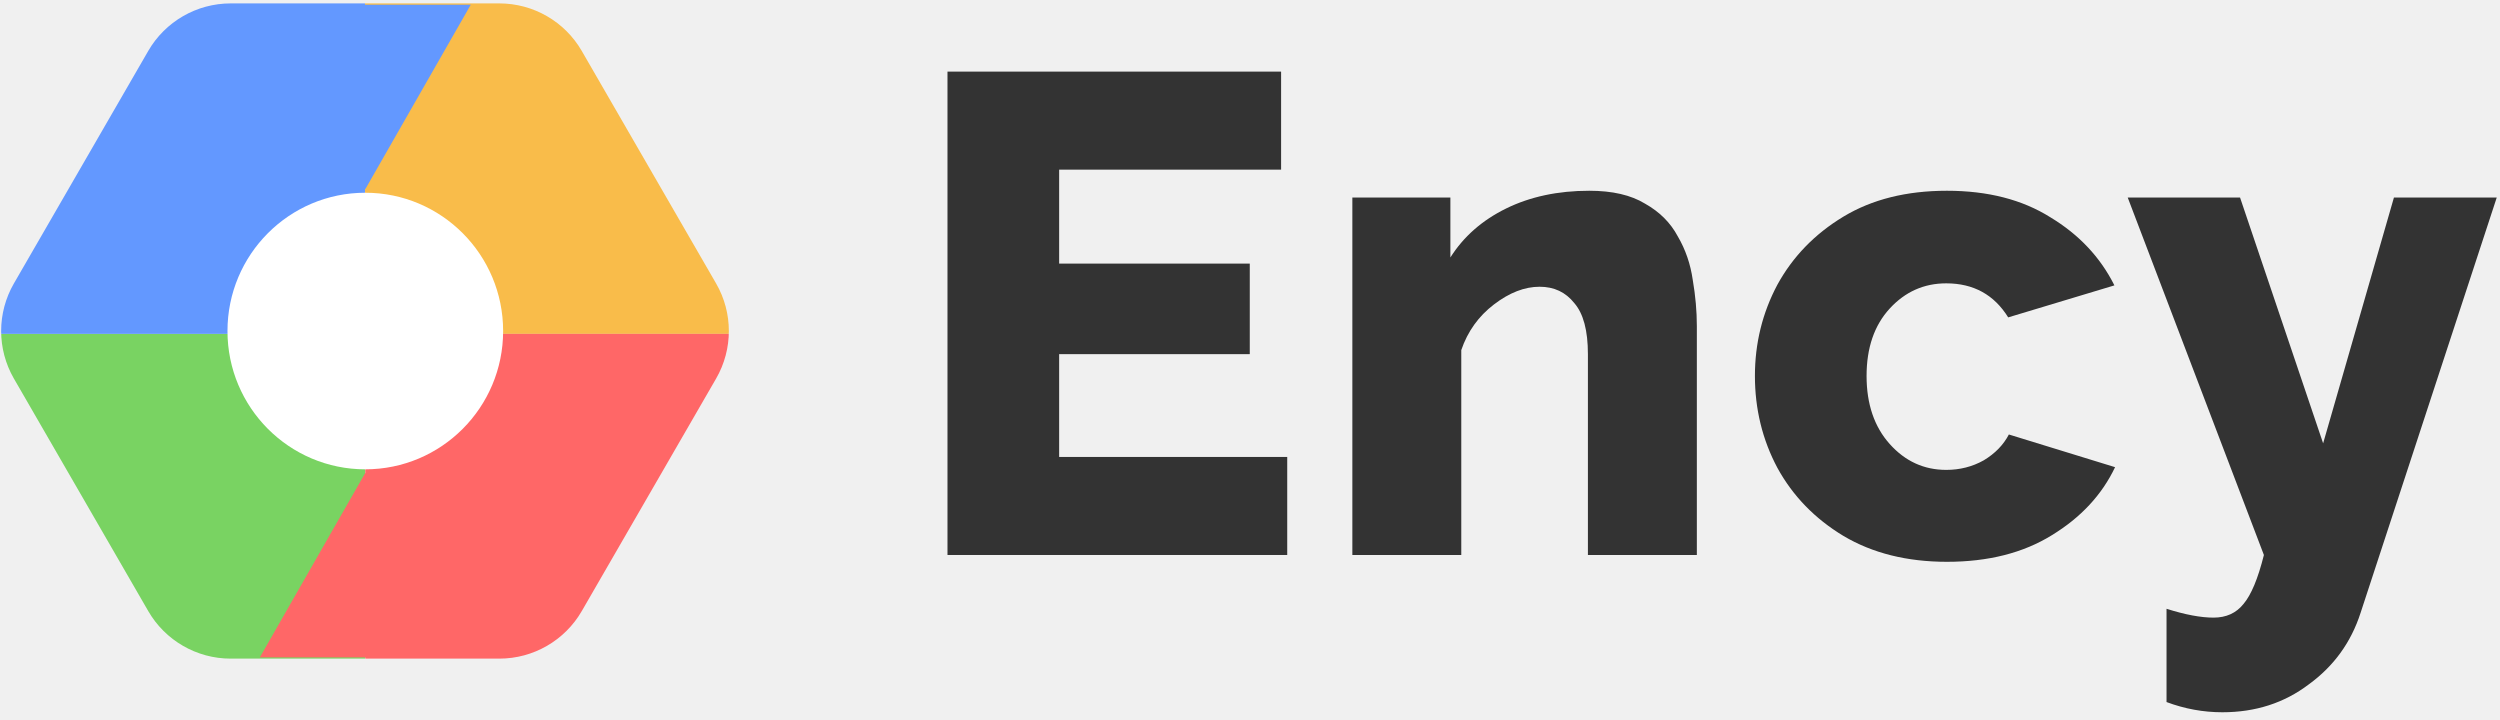
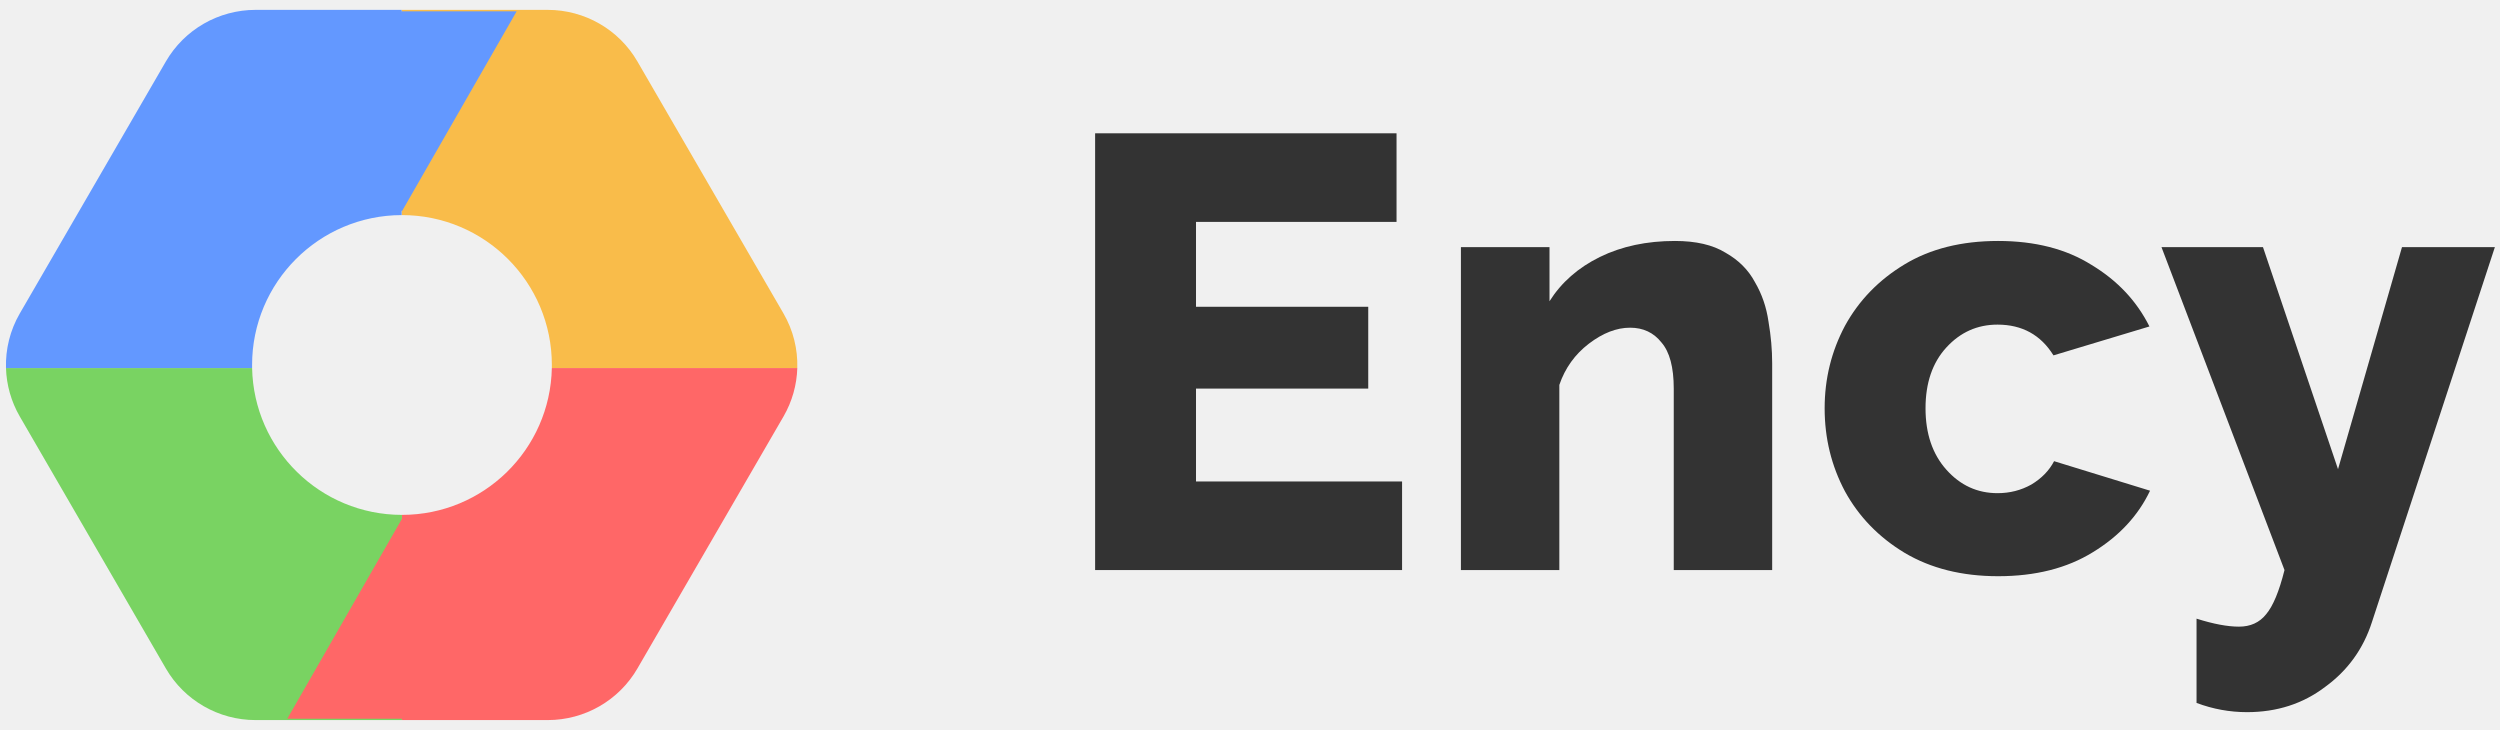
- <svg xmlns="http://www.w3.org/2000/svg" width="219" height="63" viewBox="0 0 219 63" fill="none">
-   <path d="M112.761 40.029V48.617H83V6.273H112.224V14.861H92.781V23.091H109.48V31.023H92.781V40.029H112.761Z" fill="#333333" />
-   <path d="M148.644 48.617H139.101V31.023C139.101 28.956 138.704 27.465 137.908 26.55C137.153 25.596 136.139 25.119 134.867 25.119C133.555 25.119 132.223 25.636 130.871 26.67C129.519 27.703 128.565 29.035 128.008 30.666V48.617H118.466V17.306H127.054V22.554C128.207 20.726 129.837 19.294 131.944 18.26C134.052 17.227 136.477 16.71 139.22 16.71C141.248 16.71 142.878 17.087 144.111 17.843C145.383 18.558 146.338 19.513 146.974 20.706C147.65 21.859 148.087 23.131 148.286 24.523C148.524 25.914 148.644 27.266 148.644 28.578V48.617Z" fill="#333333" />
-   <path d="M170.55 49.214C167.051 49.214 164.029 48.458 161.485 46.947C158.98 45.437 157.051 43.449 155.699 40.983C154.387 38.518 153.731 35.834 153.731 32.932C153.731 30.069 154.387 27.405 155.699 24.94C157.051 22.475 158.98 20.487 161.485 18.976C163.989 17.465 167.011 16.71 170.55 16.71C174.128 16.71 177.15 17.485 179.615 19.036C182.12 20.547 183.989 22.535 185.222 25L175.918 27.803C174.685 25.815 172.876 24.821 170.49 24.821C168.542 24.821 166.892 25.556 165.54 27.027C164.188 28.499 163.512 30.467 163.512 32.932C163.512 35.397 164.188 37.385 165.54 38.896C166.892 40.407 168.542 41.162 170.49 41.162C171.683 41.162 172.777 40.884 173.771 40.327C174.765 39.731 175.5 38.975 175.977 38.061L185.281 40.924C184.128 43.349 182.279 45.337 179.735 46.888C177.23 48.438 174.168 49.214 170.55 49.214Z" fill="#333333" />
-   <path d="M189.788 53.329C191.418 53.846 192.79 54.104 193.903 54.104C195.017 54.104 195.891 53.707 196.528 52.911C197.204 52.116 197.8 50.685 198.317 48.617L186.389 17.306H196.229L203.506 38.836L209.708 17.306H218.714L206.786 53.687C205.951 56.271 204.44 58.359 202.253 59.949C200.106 61.579 197.581 62.394 194.679 62.394C193.009 62.394 191.379 62.096 189.788 61.5V53.329Z" fill="#333333" />
+ <svg xmlns="http://www.w3.org/2000/svg" width="346" height="101" viewBox="0 0 346 101" fill="none">
+   <path d="M194.047 66.636V78.896H151.565V18.45H193.281V30.71H165.527V42.458H189.365V53.781H165.527V66.636H194.047Z" fill="#333333" />
+   <path d="M245.269 78.896H231.647V53.781C231.647 50.83 231.08 48.701 229.945 47.396C228.866 46.034 227.419 45.353 225.603 45.353C223.73 45.353 221.829 46.091 219.899 47.566C217.969 49.042 216.607 50.943 215.812 53.27V78.896H202.191V34.2H214.45V41.692C216.096 39.081 218.423 37.038 221.431 35.562C224.439 34.087 227.901 33.349 231.818 33.349C234.712 33.349 237.039 33.888 238.799 34.967C240.615 35.988 241.977 37.35 242.885 39.053C243.85 40.699 244.474 42.515 244.758 44.502C245.099 46.488 245.269 48.418 245.269 50.291V78.896Z" fill="#333333" />
+   <path d="M276.539 79.747C271.545 79.747 267.231 78.669 263.599 76.512C260.023 74.355 257.27 71.517 255.341 67.999C253.468 64.48 252.531 60.649 252.531 56.505C252.531 52.419 253.468 48.616 255.341 45.097C257.27 41.579 260.023 38.741 263.599 36.584C267.174 34.427 271.488 33.349 276.539 33.349C281.647 33.349 285.961 34.456 289.479 36.669C293.055 38.826 295.723 41.664 297.482 45.183L284.201 49.184C282.442 46.346 279.859 44.927 276.454 44.927C273.673 44.927 271.317 45.977 269.388 48.077C267.458 50.177 266.493 52.986 266.493 56.505C266.493 60.024 267.458 62.862 269.388 65.019C271.317 67.176 273.673 68.254 276.454 68.254C278.157 68.254 279.717 67.857 281.136 67.062C282.555 66.211 283.605 65.132 284.286 63.827L297.567 67.913C295.921 71.376 293.282 74.213 289.65 76.427C286.074 78.64 281.704 79.747 276.539 79.747Z" fill="#333333" />
+   <path d="M304.001 85.621C306.328 86.359 308.286 86.728 309.875 86.728C311.464 86.728 312.713 86.16 313.621 85.025C314.586 83.89 315.437 81.847 316.175 78.896L299.148 34.2H313.195L323.582 64.934L332.436 34.2H345.291L328.264 86.132C327.072 89.821 324.915 92.801 321.794 95.071C318.729 97.398 315.125 98.562 310.982 98.562C308.598 98.562 306.271 98.136 304.001 97.285V85.621Z" fill="#333333" />
  <g clip-path="url(#clip0)">
-     <mask id="mask0" mask-type="alpha" maskUnits="userSpaceOnUse" x="0" y="0" width="64" height="58">
-       <path d="M12.985 4.464C14.475 1.886 17.227 0.298 20.207 0.298L43.741 0.298C46.72 0.298 49.473 1.886 50.963 4.464L62.73 24.83C64.219 27.409 64.219 30.585 62.73 33.164L50.963 53.53C49.473 56.108 46.72 57.696 43.741 57.696L20.207 57.696C17.228 57.696 14.475 56.108 12.985 53.529L1.218 33.164C-0.272 30.585 -0.272 27.409 1.218 24.83L12.985 4.464Z" fill="#4B5EB2" />
-     </mask>
-     <g mask="url(#mask0)">
-       <path d="M-8.245 29.246H32V69.461H-8.245V29.246Z" fill="#79D362" />
-       <path d="M31.975 -10.969H72.219V29.247H31.975V-10.969Z" fill="#F9BC4A" />
-       <path fill-rule="evenodd" clip-rule="evenodd" d="M72.245 29.246H32V41.428L22.762 57.586H32V69.461H72.245V29.246Z" fill="#FF6767" />
-       <path fill-rule="evenodd" clip-rule="evenodd" d="M31.974 -10.969H-8.271V29.246H31.974V16.525L32 16.571L41.238 0.414H31.974V-10.969Z" fill="#6398FF" />
-     </g>
-     <path d="M44.074 28.998C44.074 35.689 38.668 41.113 32 41.113C25.332 41.113 19.927 35.689 19.927 28.998C19.927 22.308 25.332 16.884 32 16.884C38.668 16.884 44.074 22.308 44.074 28.998Z" fill="white" />
+     <path fill-rule="evenodd" clip-rule="evenodd" d="M55.632 71.26C44.317 71.259 35.118 62.2 34.892 50.939H0.829C0.899 53.26 1.536 55.568 2.742 57.648L22.96 92.524C25.52 96.939 30.25 99.659 35.369 99.659L55.632 99.659V71.26Z" fill="#79D362" />
+     <path d="M76.373 50.94H110.345C110.424 48.334 109.786 45.712 108.432 43.377L88.214 8.501C85.655 4.086 80.924 1.366 75.805 1.366H55.589V29.769C55.603 29.769 55.618 29.769 55.633 29.769C67.09 29.769 76.377 39.057 76.377 50.514C76.377 50.657 76.376 50.798 76.373 50.94Z" fill="#F9BC4A" />
+     <path d="M55.633 71.26V71.801L39.761 99.47H55.633V99.659L75.806 99.659C80.925 99.659 85.656 96.939 88.215 92.524L108.433 57.648C109.639 55.568 110.277 53.26 110.346 50.939H76.374C76.148 62.2 66.948 71.26 55.633 71.26C55.633 71.26 55.633 71.26 55.633 71.26Z" fill="#FF6767" />
+     <path d="M35.37 1.366H55.587V1.565L71.505 1.565L55.633 29.234L55.587 29.154V29.769C44.151 29.794 34.889 39.072 34.889 50.514C34.889 50.657 34.89 50.798 34.893 50.94H0.83C0.751 48.334 1.389 45.712 2.743 43.377L22.961 8.501C25.52 4.086 30.251 1.366 35.37 1.366Z" fill="#6398FF" />
  </g>
  <defs>
    <clipPath id="clip0">
-       <rect width="64" height="58" fill="white" />
+       <rect width="109.965" height="99.323" fill="white" transform="translate(0.650391 0.856079)" />
    </clipPath>
  </defs>
</svg>
